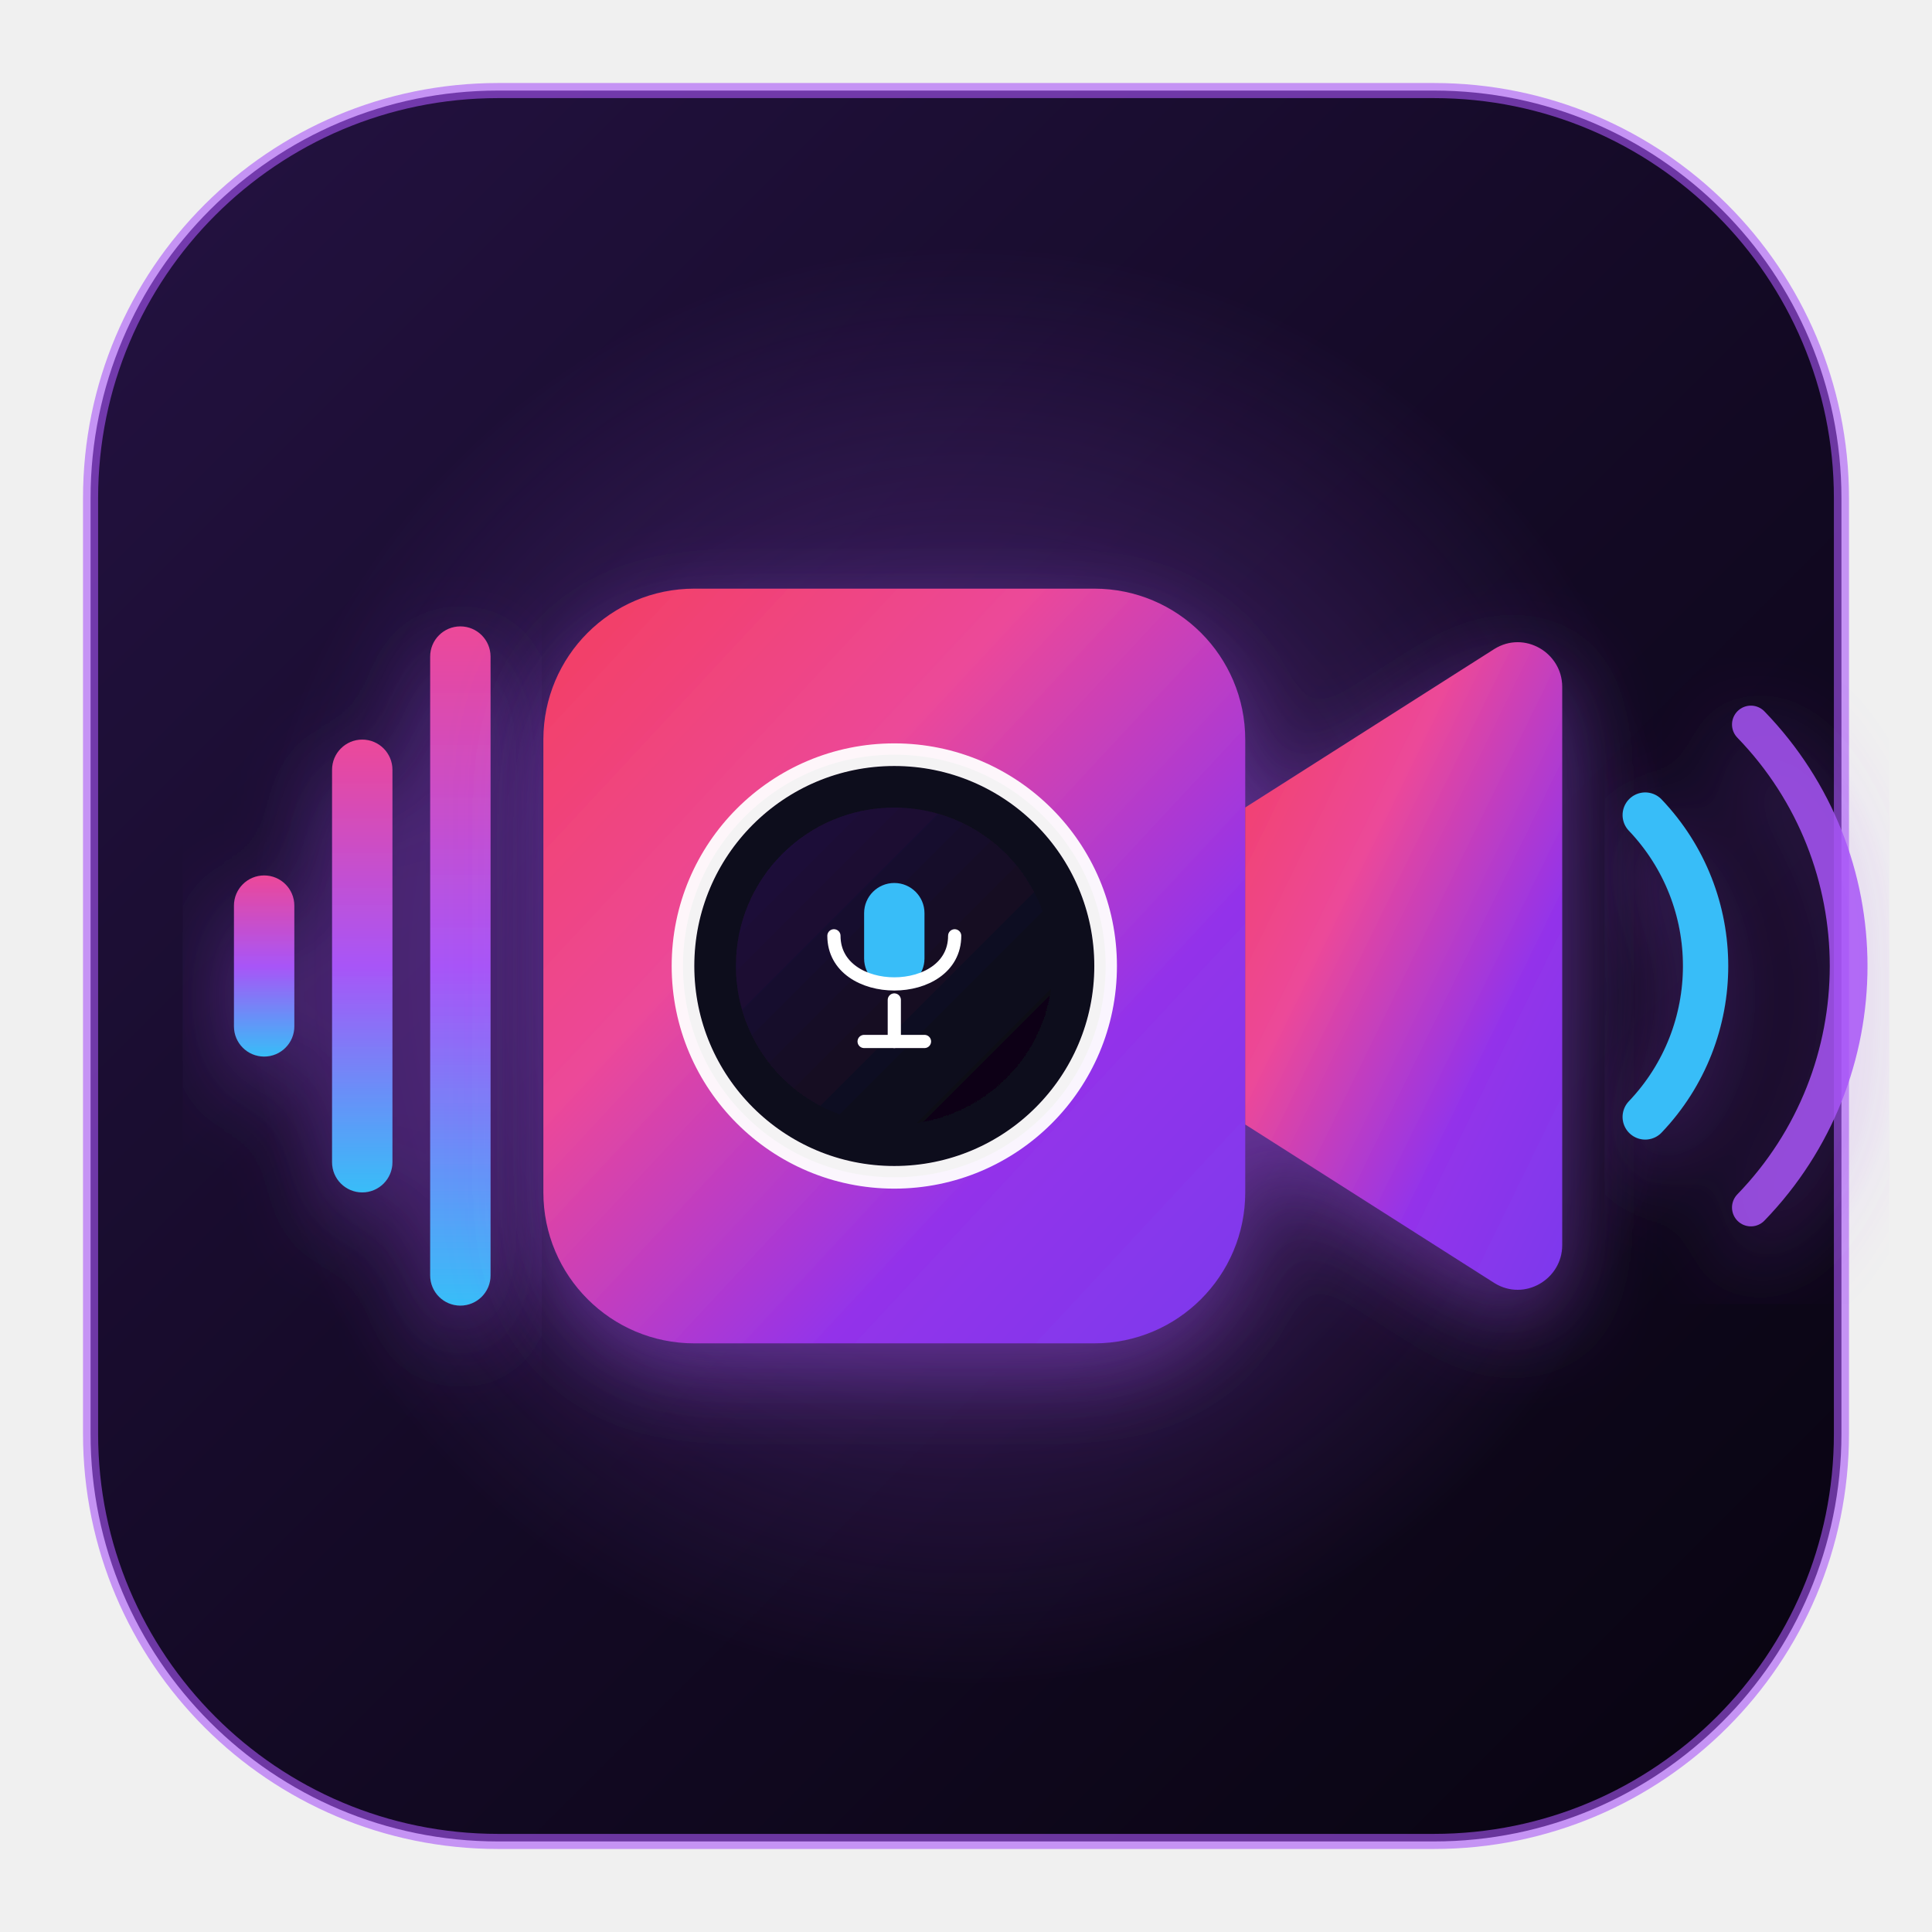
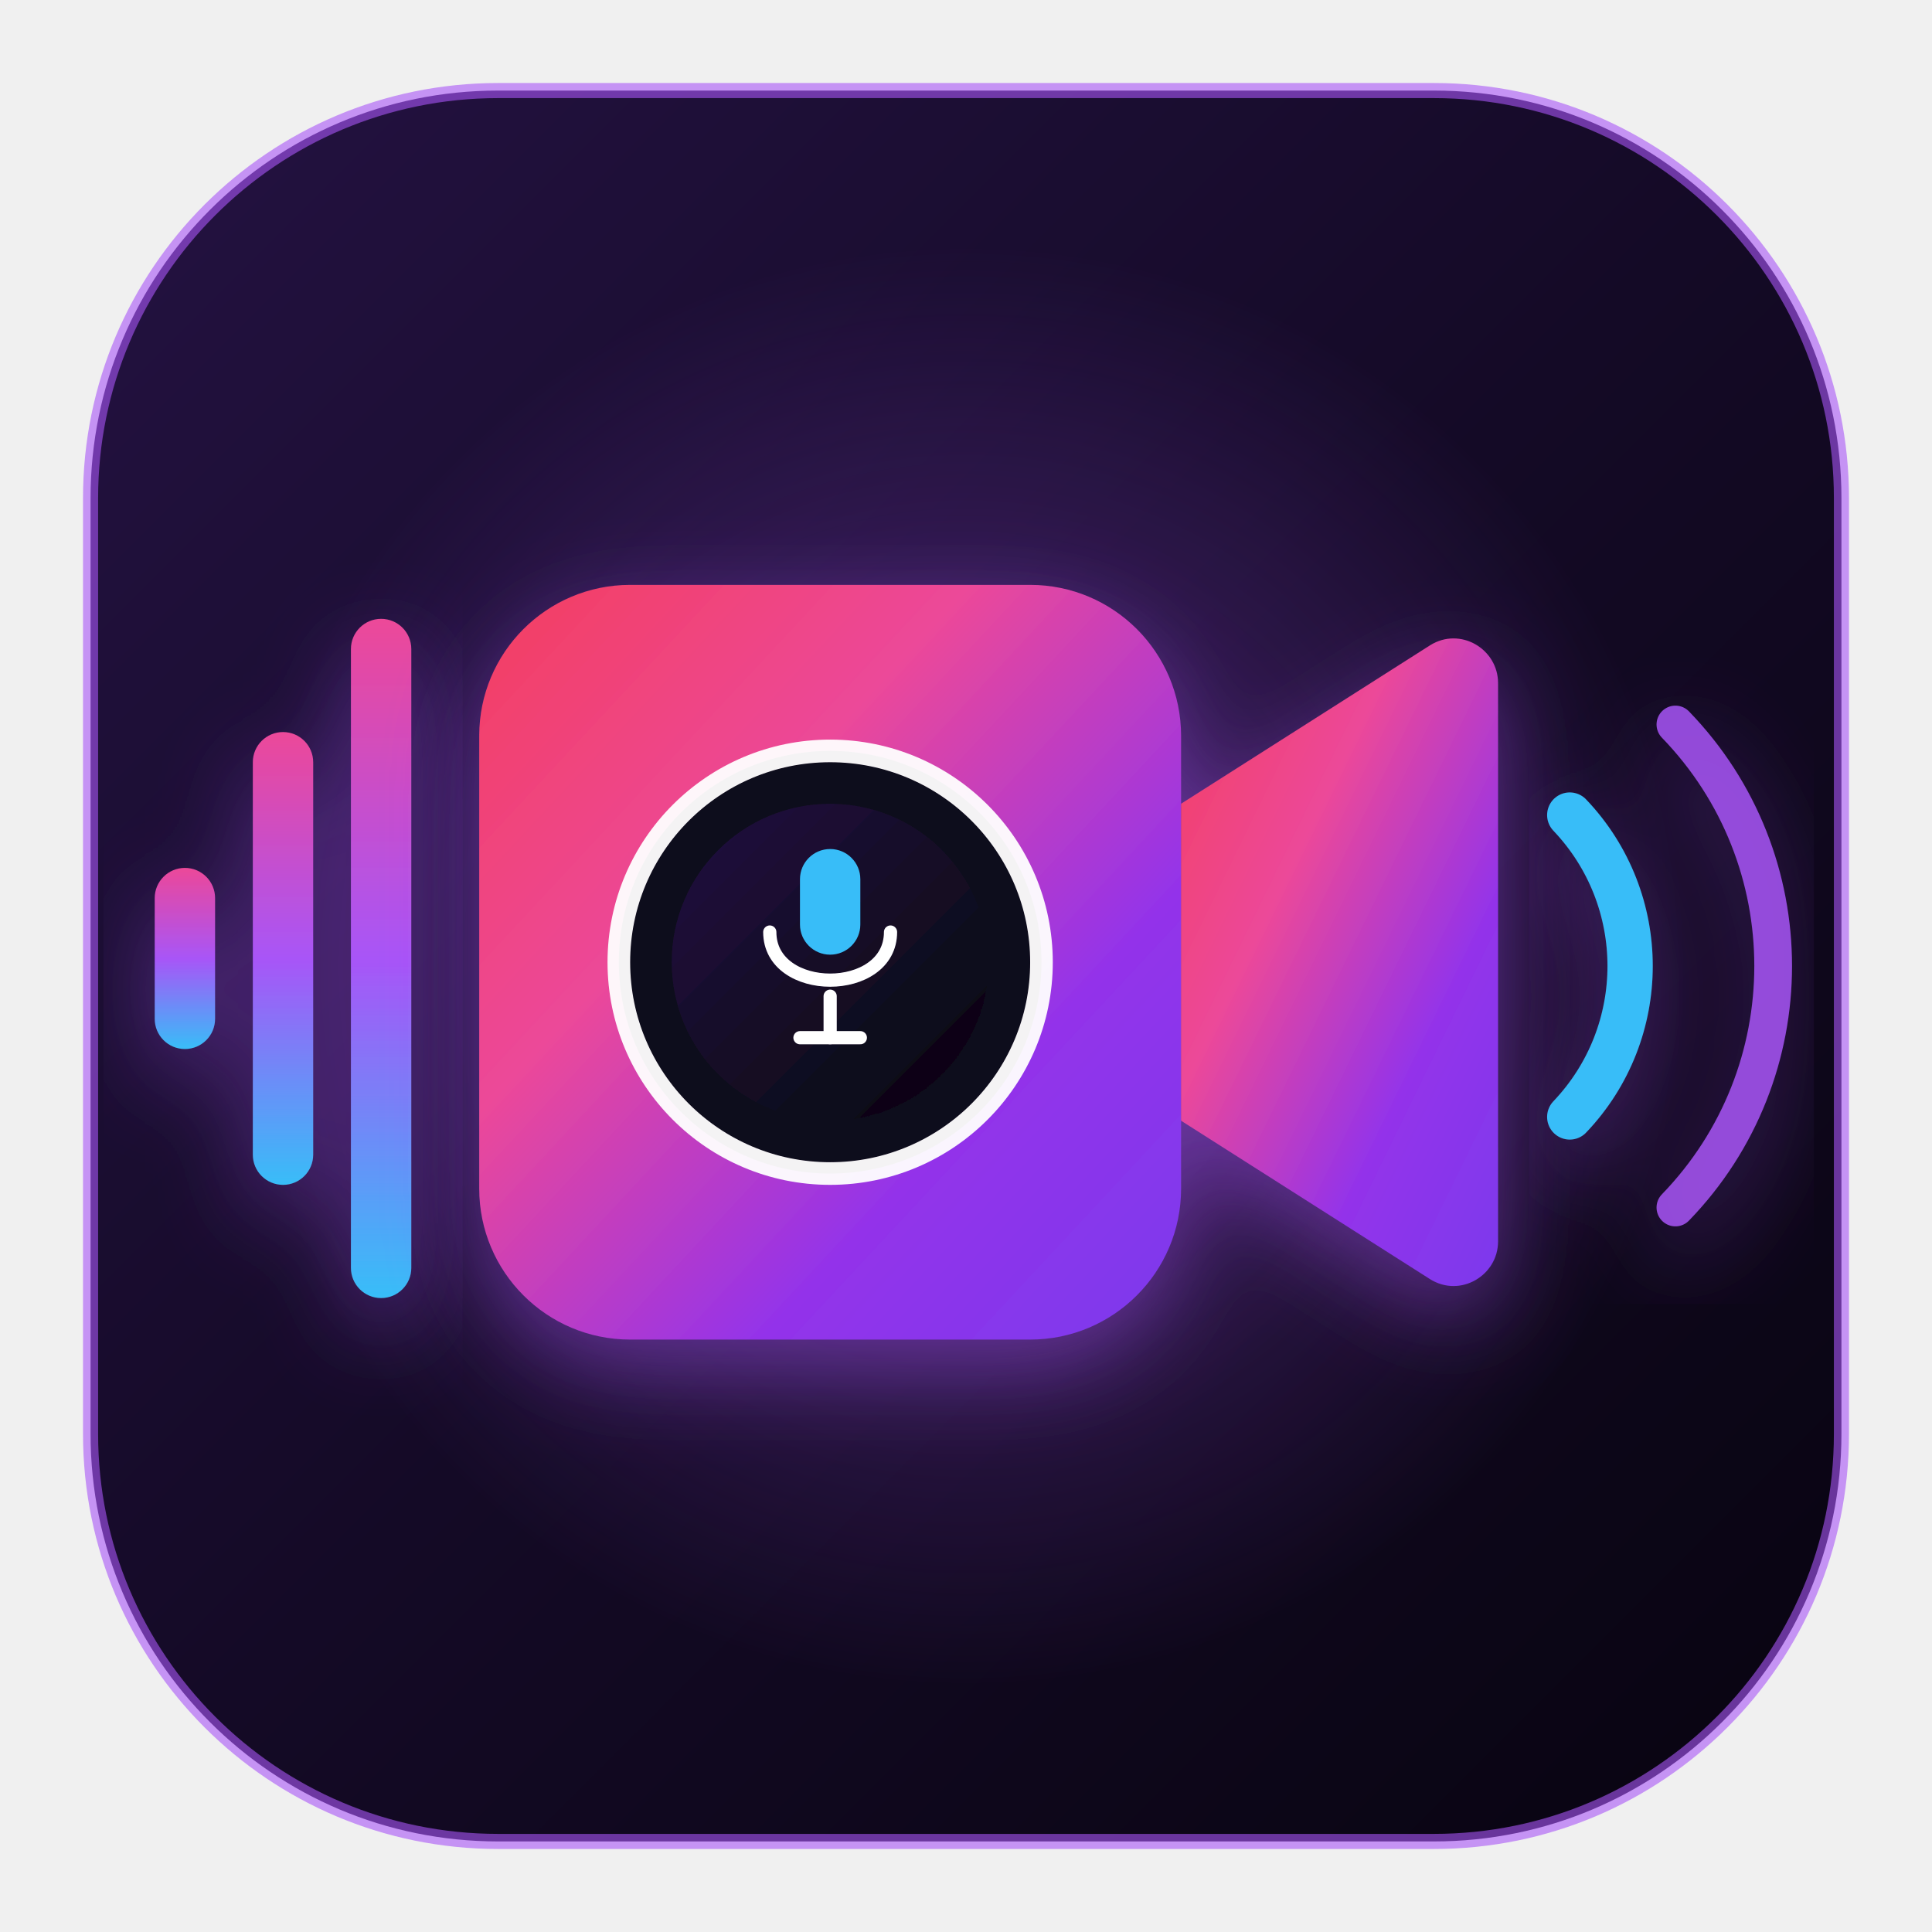
<svg xmlns="http://www.w3.org/2000/svg" viewBox="0 0 512 512">
  <defs>
    <linearGradient id="bg-grad" x1="0%" y1="0%" x2="100%" y2="100%">
      <stop offset="0%" stop-color="#241242" />
      <stop offset="50%" stop-color="#140a26" />
      <stop offset="100%" stop-color="#080410" />
    </linearGradient>
    <linearGradient id="cam-grad" x1="0%" y1="0%" x2="100%" y2="100%">
      <stop offset="0%" stop-color="#f43f5e" />
      <stop offset="35%" stop-color="#ec4899" />
      <stop offset="70%" stop-color="#9333ea" />
      <stop offset="100%" stop-color="#7c3aed" />
    </linearGradient>
    <linearGradient id="wave-grad" x1="0%" y1="100%" x2="0%" y2="0%">
      <stop offset="0%" stop-color="#38bdf8" />
      <stop offset="50%" stop-color="#a855f7" />
      <stop offset="100%" stop-color="#ec4899" />
    </linearGradient>
    <radialGradient id="center-glow" cx="50%" cy="50%" r="50%">
      <stop offset="0%" stop-color="#a855f7" stop-opacity="0.38" />
      <stop offset="100%" stop-color="#a855f7" stop-opacity="0" />
    </radialGradient>
    <filter id="glow-shadow" x="-20%" y="-20%" width="140%" height="140%">
      <feDropShadow dx="0" dy="8" stdDeviation="12" flood-color="#a855f7" flood-opacity="0.45" />
    </filter>
  </defs>
  <rect x="24" y="24" width="464" height="464" rx="108" fill="url(#bg-grad)" stroke="#a855f7" stroke-width="4" stroke-opacity="0.6" />
  <circle cx="256" cy="256" r="190" fill="url(#center-glow)" />
-   <g filter="url(#glow-shadow)" fill="url(#wave-grad)">
+   <g filter="url(#glow-shadow)" fill="url(#wave-grad)" transform="translate(-21 -2)">
    <rect x="62" y="232" width="16" height="48" rx="8" />
    <rect x="88" y="196" width="16" height="120" rx="8" />
    <rect x="114" y="166" width="16" height="180" rx="8" />
  </g>
-   <g filter="url(#glow-shadow)">
+   <g filter="url(#glow-shadow)" transform="translate(-17 -1)">
    <rect x="144" y="156" width="186" height="200" rx="40" fill="url(#cam-grad)" />
    <path d="M 330 214 L 396 172 C 404 167 414 173 414 182 L 414 330 C 414 339 404 345 396 340 L 330 298 Z" fill="url(#cam-grad)" />
    <circle cx="237" cy="256" r="56" fill="#0d071a" stroke="#ffffff" stroke-width="6" stroke-opacity="0.95" />
    <circle cx="237" cy="256" r="42" fill="url(#bg-grad)" />
-     <rect x="229" y="234" width="16" height="28" rx="8" fill="#38bdf8" />
+     <rect x="229" y="226" width="16" height="28" rx="8" fill="#38bdf8" />
    <path d="M 221 248 C 221 265 253 265 253 248" fill="none" stroke="#ffffff" stroke-width="3.5" stroke-linecap="round" />
    <line x1="237" y1="265" x2="237" y2="276" stroke="#ffffff" stroke-width="3.5" stroke-linecap="round" />
    <line x1="229" y1="276" x2="245" y2="276" stroke="#ffffff" stroke-width="3.5" stroke-linecap="round" />
  </g>
-   <g filter="url(#glow-shadow)">
+   <g filter="url(#glow-shadow)" transform="translate(-20 0)">
    <path d="M 436 216 A 58 58 0 0 1 436 296" fill="none" stroke="#38bdf8" stroke-width="12" stroke-linecap="round" />
    <path d="M 464 192 A 92 92 0 0 1 464 320" fill="none" stroke="#a855f7" stroke-width="10" stroke-linecap="round" opacity="0.85" />
  </g>
</svg>
